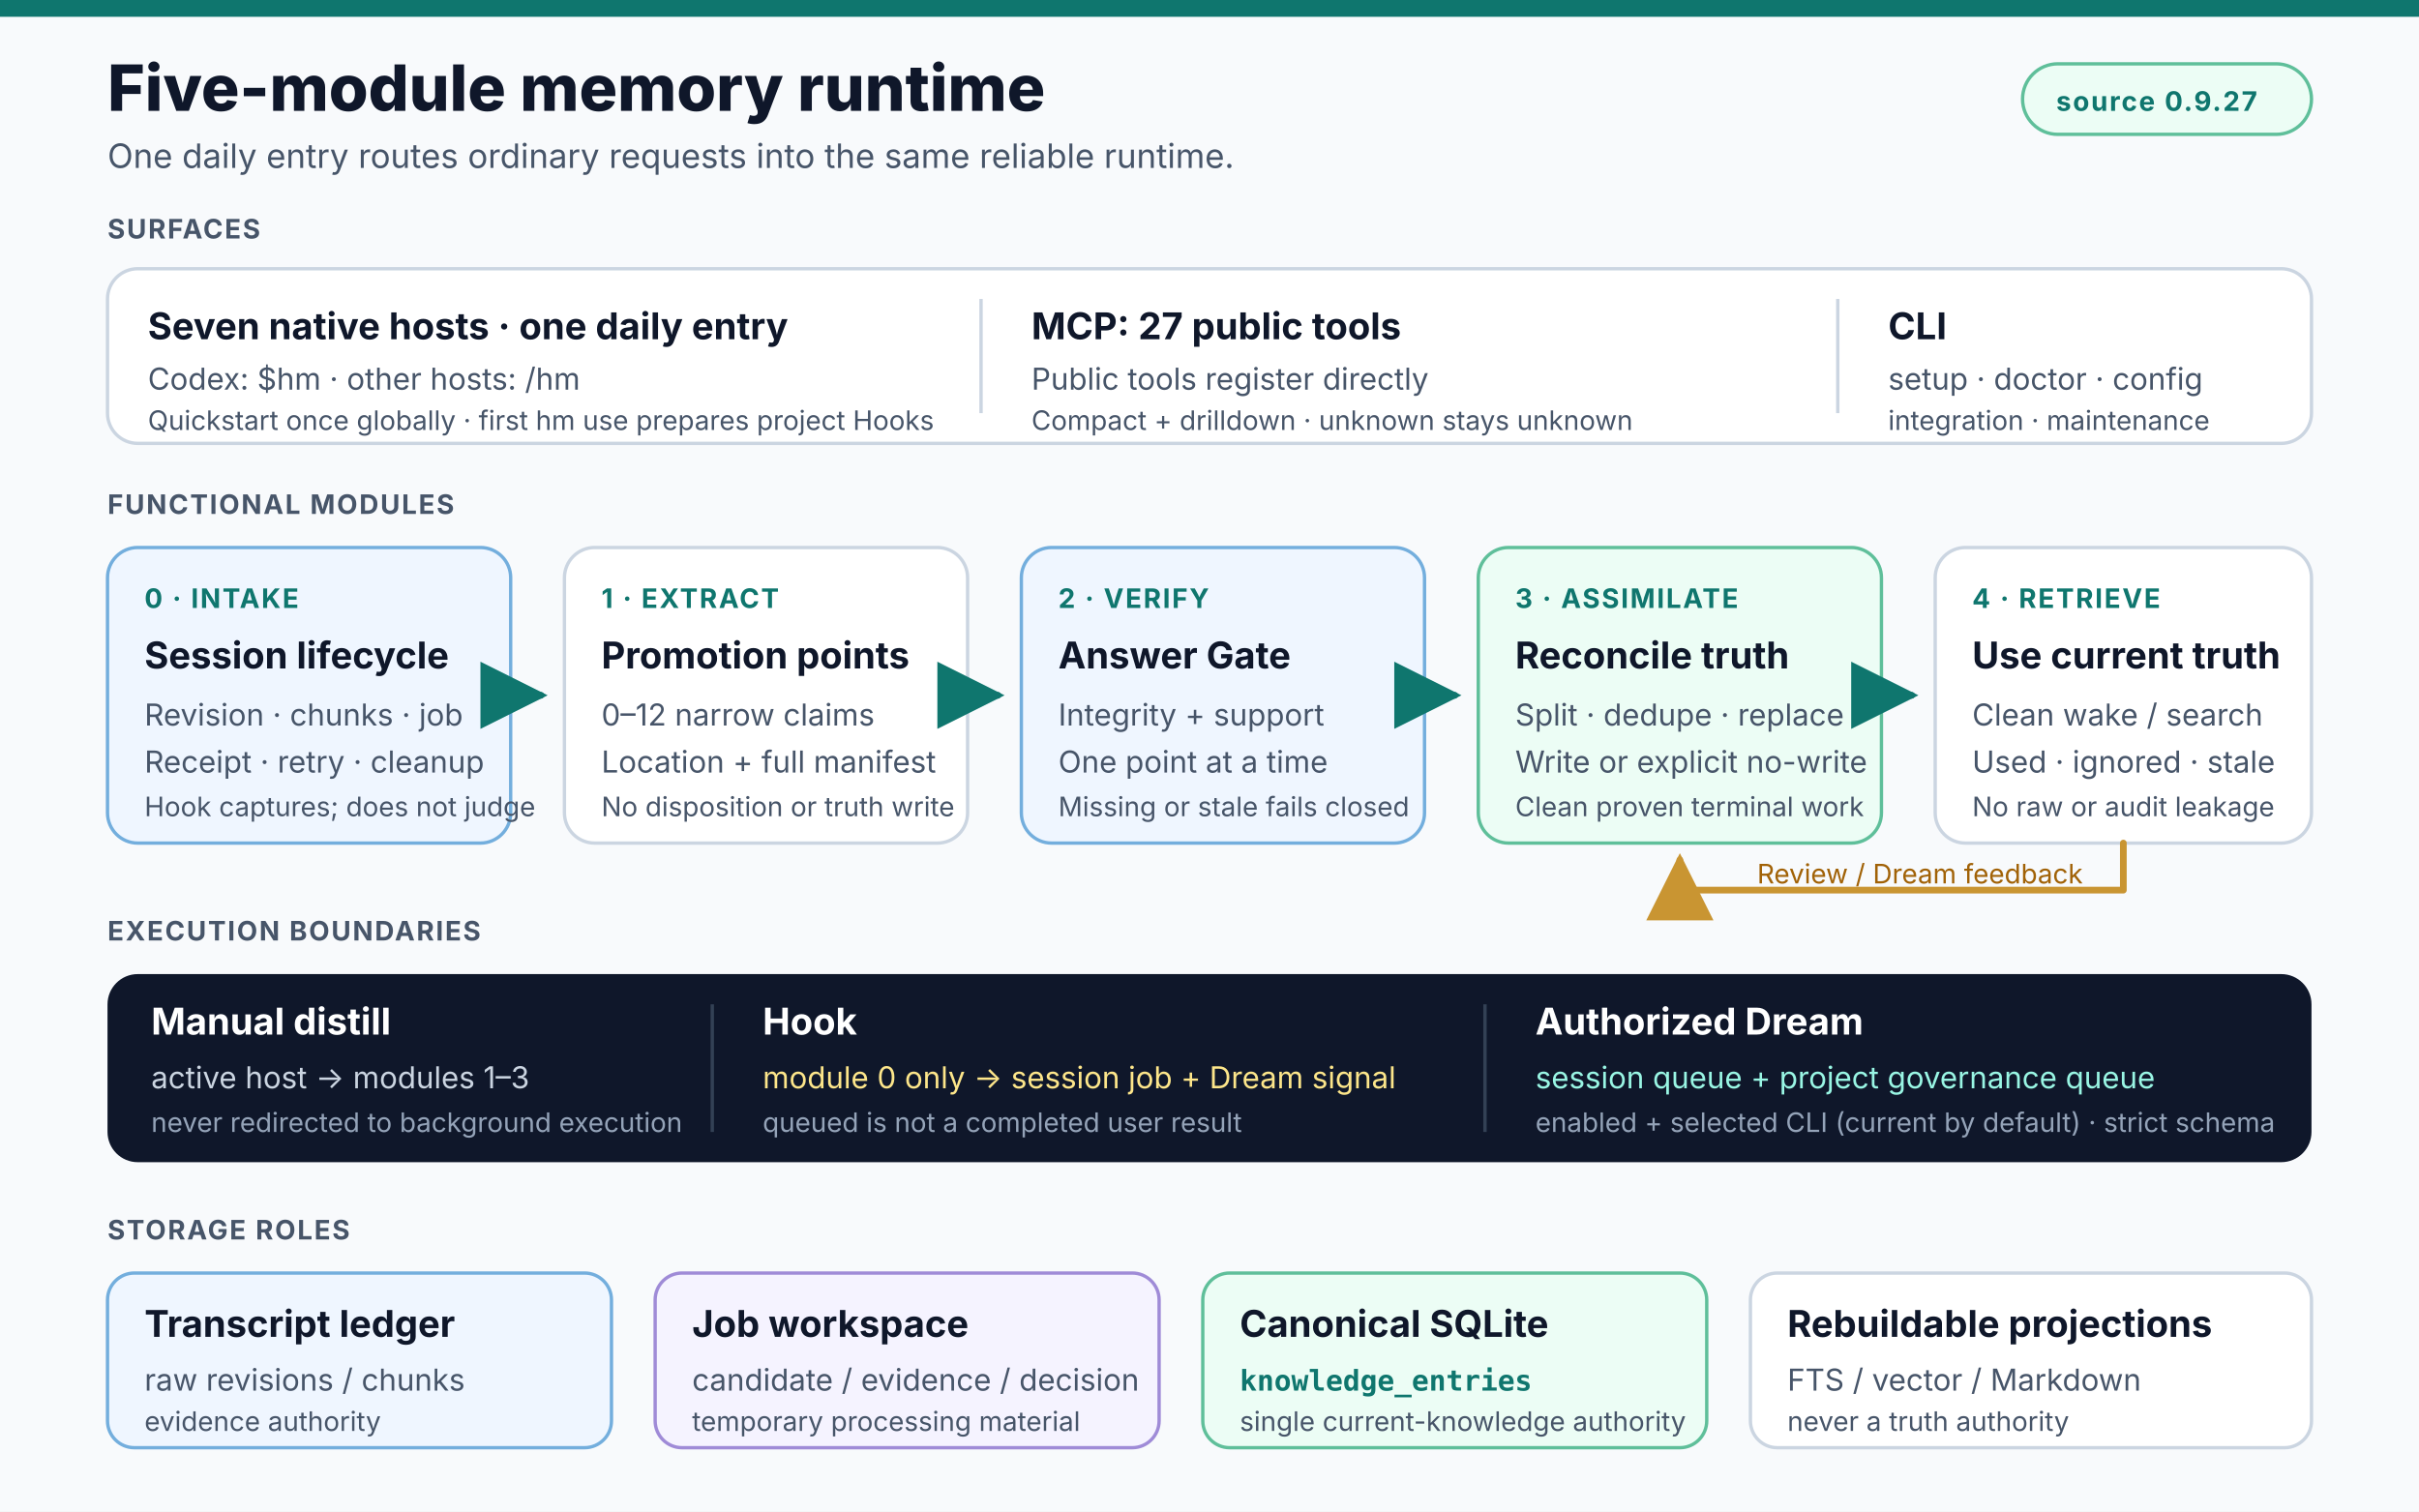
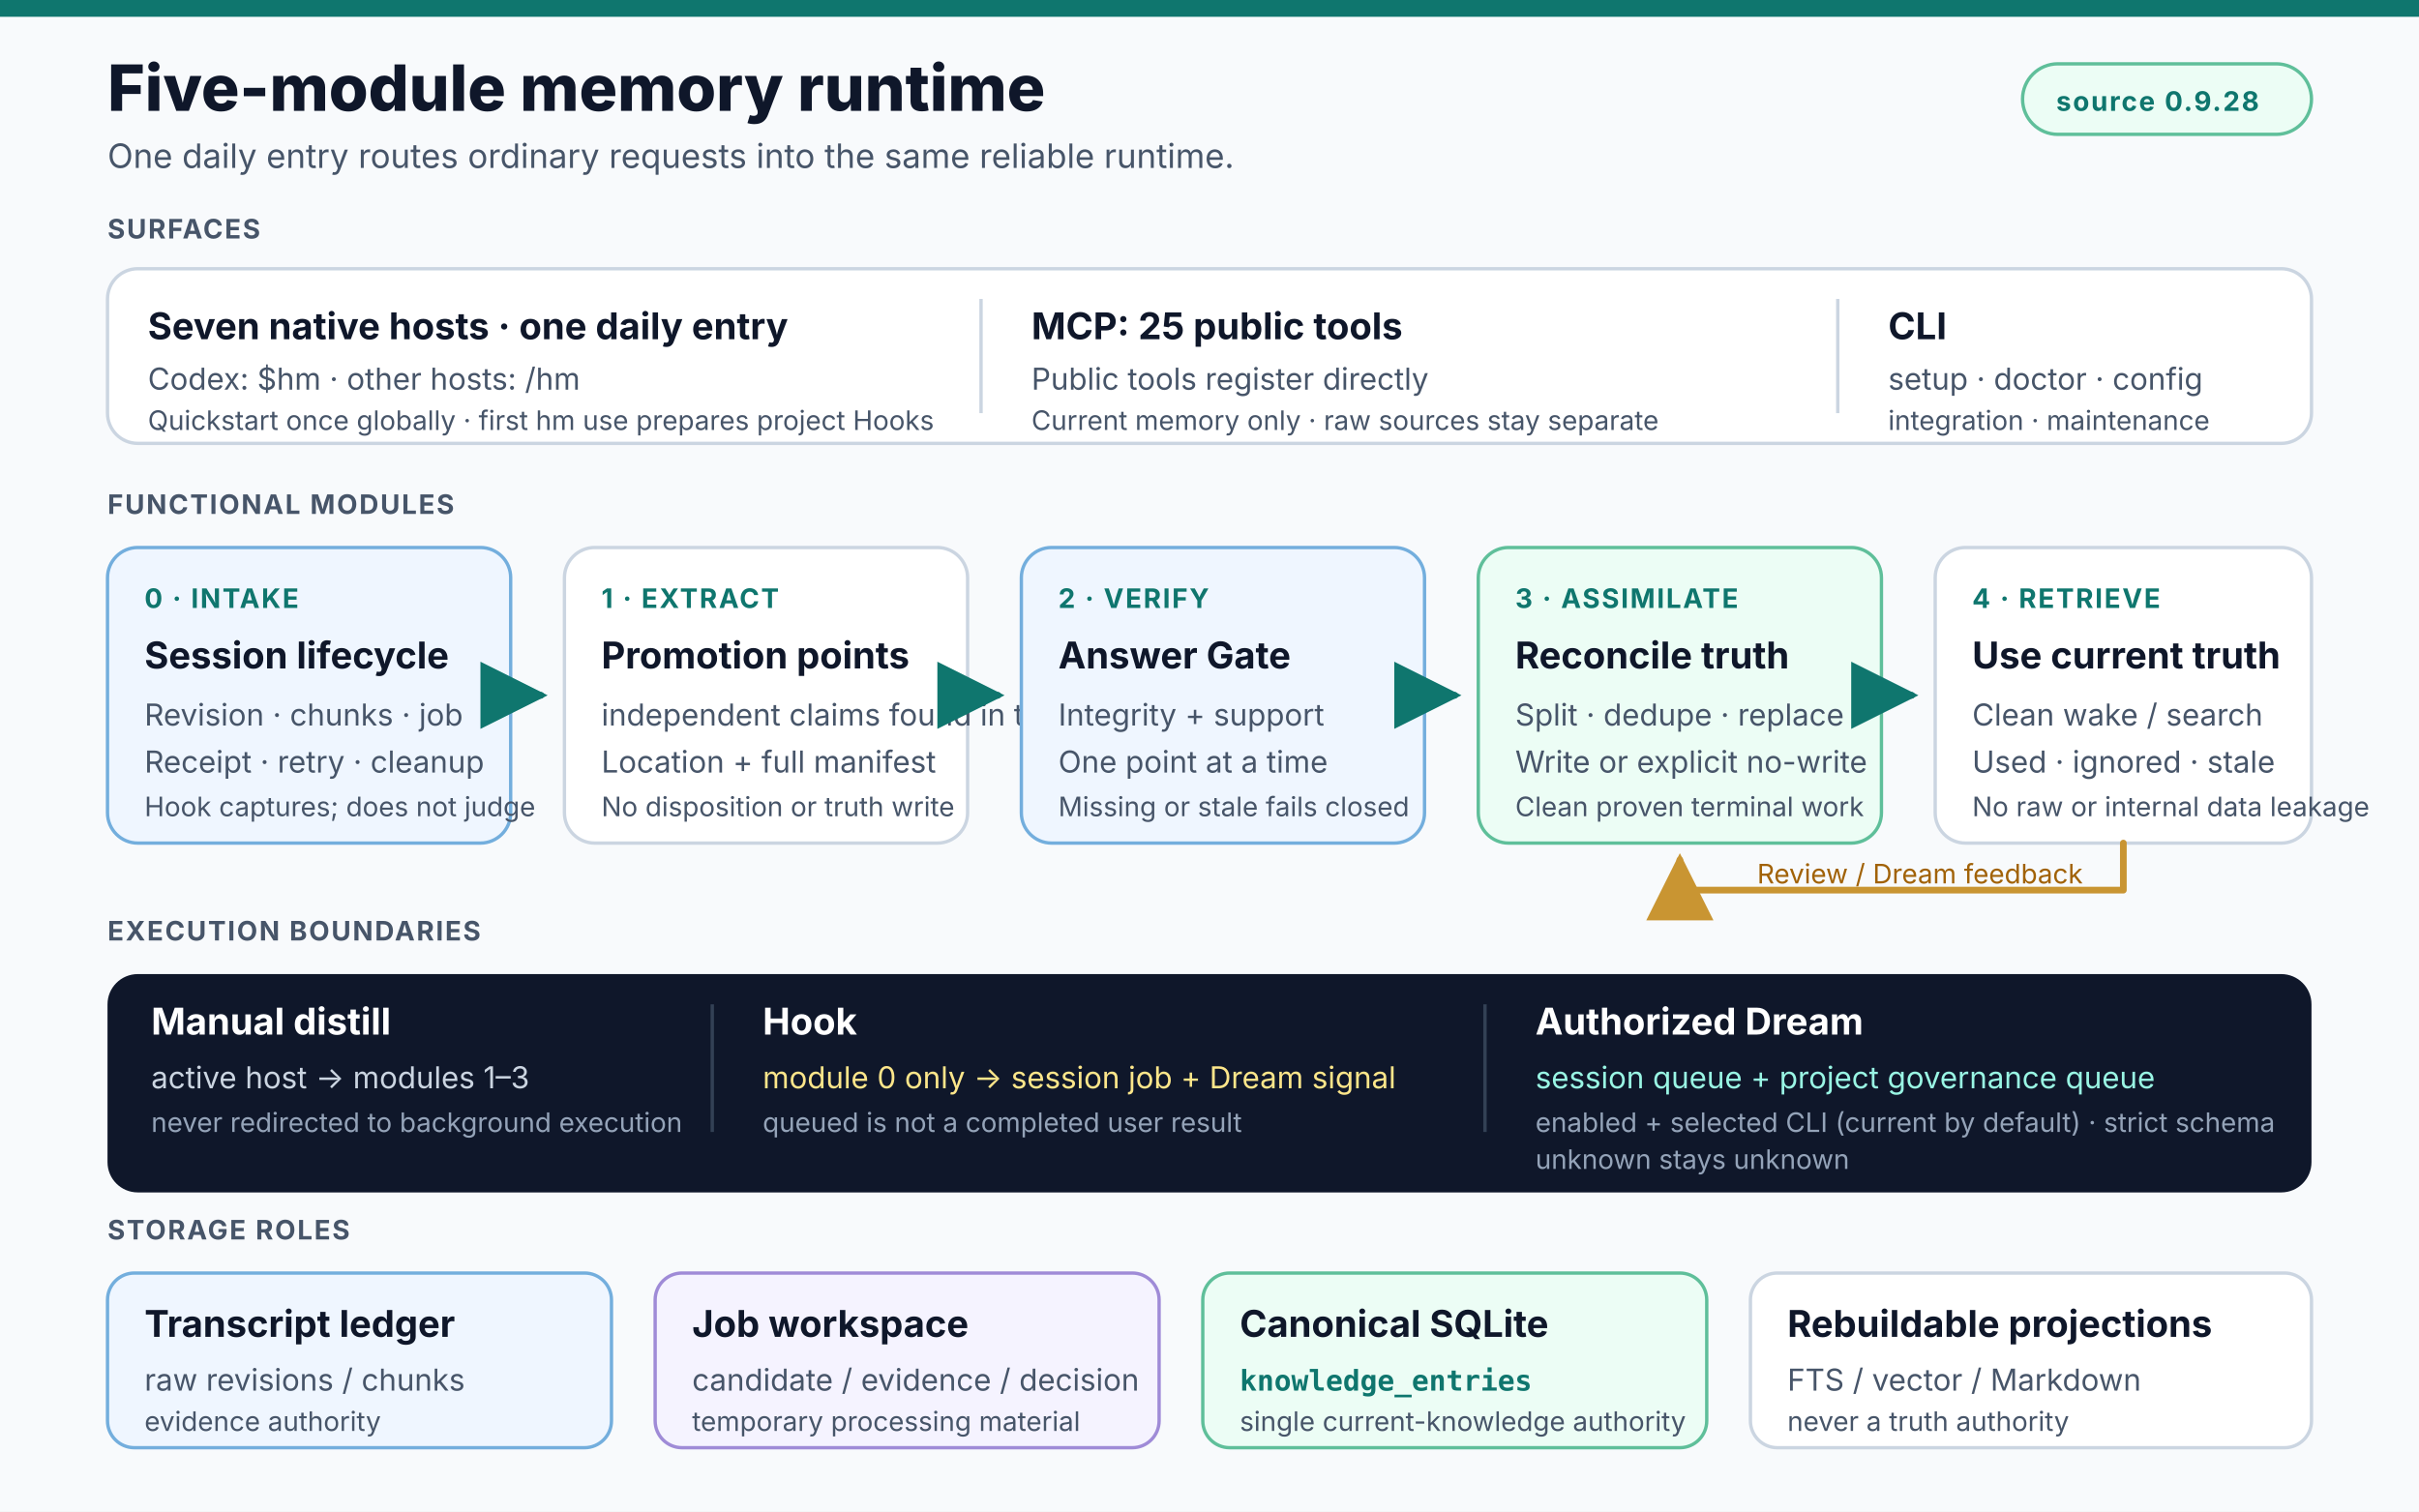
<svg xmlns="http://www.w3.org/2000/svg" width="1440" height="900" viewBox="0 0 1440 900" role="img" aria-labelledby="title desc">
  <defs>
    <style>
      text{font-family:Inter,ui-sans-serif,system-ui,-apple-system,"Segoe UI",sans-serif}
      .bg{fill:#f8fafc}.ink{fill:#0f172a}.muted{fill:#475569}.teal{fill:#0f766e}.gold{fill:#c99532}
      .card{fill:#fff;stroke:#cbd5e1;stroke-width:2}.source{fill:#eff6ff;stroke:#73aedd;stroke-width:2}
      .soft{fill:#ecfdf5;stroke:#5fbf9a;stroke-width:2}.warm{fill:#fff7ed;stroke:#d99a45;stroke-width:2}
      .violet{fill:#f5f3ff;stroke:#9f8bd7;stroke-width:2}.dark{fill:#0f172a}
      .title{font-size:38px;font-weight:760}.subtitle{font-size:20px}.eyebrow{font-size:16px;font-weight:750;letter-spacing:1px}
      .heading{font-size:22px;font-weight:750}.body{font-size:18px}.small{font-size:16px}.code{font:650 17px "Cascadia Mono",Consolas,monospace}
      .line{fill:none;stroke:#0f766e;stroke-width:4;stroke-linecap:round;stroke-linejoin:round;marker-end:url(#arrow)}
      .feedback{fill:none;stroke:#c99532;stroke-width:4;stroke-linecap:round;stroke-linejoin:round;marker-end:url(#goldArrow)}
      .dash{fill:none;stroke:#64748b;stroke-width:3;stroke-dasharray:8 7;stroke-linecap:round;stroke-linejoin:round;marker-end:url(#grayArrow)}
    </style>
    <marker id="arrow" markerWidth="12" markerHeight="12" refX="10" refY="6" orient="auto">
      <path d="M1 1l10 5-10 5z" fill="#0f766e" />
    </marker>
    <marker id="goldArrow" markerWidth="12" markerHeight="12" refX="10" refY="6" orient="auto">
      <path d="M1 1l10 5-10 5z" fill="#c99532" />
    </marker>
    <marker id="grayArrow" markerWidth="12" markerHeight="12" refX="10" refY="6" orient="auto">
      <path d="M1 1l10 5-10 5z" fill="#64748b" />
    </marker>
  </defs>
  <rect class="bg" width="1440" height="900" />
  <rect class="teal" width="1440" height="10" />
  <text x="64" y="66" class="title ink">Five-module memory runtime</text>
  <text x="64" y="100" class="subtitle muted">One daily entry routes ordinary requests into the same reliable runtime.</text>
  <g transform="translate(1204 38)">
    <rect class="soft" width="172" height="42" rx="21" />
-     <text x="20" y="28" class="eyebrow teal">source 0.9.27</text>
+     <text x="20" y="28" class="eyebrow teal">source 0.9.28</text>
  </g>
  <text x="64" y="142" class="eyebrow muted">SURFACES</text>
  <g transform="translate(64 160)">
    <rect class="card" width="1312" height="104" rx="18" />
    <g transform="translate(24 18)">
      <text x="0" y="24" class="heading ink">Seven native hosts · one daily entry</text>
      <text x="0" y="54" class="body muted">Codex: $hm · other hosts: /hm</text>
      <text x="0" y="78" class="small muted">Quickstart once globally · first hm use prepares project Hooks</text>
    </g>
    <line x1="520" y1="18" x2="520" y2="86" stroke="#cbd5e1" stroke-width="2" />
    <g transform="translate(550 18)">
-       <text x="0" y="24" class="heading ink">MCP: 27 public tools</text>
+       <text x="0" y="24" class="heading ink">MCP: 25 public tools</text>
      <text x="0" y="54" class="body muted">Public tools register directly</text>
-       <text x="0" y="78" class="small muted">Compact + drilldown · unknown stays unknown</text>
+       <text x="0" y="78" class="small muted">Current memory only · raw sources stay separate</text>
    </g>
    <line x1="1030" y1="18" x2="1030" y2="86" stroke="#cbd5e1" stroke-width="2" />
    <g transform="translate(1060 18)">
      <text x="0" y="24" class="heading ink">CLI</text>
      <text x="0" y="54" class="body muted">setup · doctor · config</text>
      <text x="0" y="78" class="small muted">integration · maintenance</text>
    </g>
  </g>
  <text x="64" y="306" class="eyebrow muted">FUNCTIONAL MODULES</text>
  <g transform="translate(64 326)">
    <rect class="source" width="240" height="176" rx="18" />
    <text x="22" y="36" class="eyebrow teal">0 · INTAKE</text>
    <text x="22" y="72" class="heading ink">Session lifecycle</text>
    <text x="22" y="106" class="body muted">Revision · chunks · job</text>
    <text x="22" y="134" class="body muted">Receipt · retry · cleanup</text>
    <text x="22" y="160" class="small muted">Hook captures; does not judge</text>
  </g>
  <path class="line" d="M304 414h18" />
  <g transform="translate(336 326)">
    <rect class="card" width="240" height="176" rx="18" />
    <text x="22" y="36" class="eyebrow teal">1 · EXTRACT</text>
    <text x="22" y="72" class="heading ink">Promotion points</text>
-     <text x="22" y="106" class="body muted">0–12 narrow claims</text>
+     <text x="22" y="106" class="body muted">independent claims found in the session</text>
    <text x="22" y="134" class="body muted">Location + full manifest</text>
    <text x="22" y="160" class="small muted">No disposition or truth write</text>
  </g>
  <path class="line" d="M576 414h18" />
  <g transform="translate(608 326)">
    <rect class="source" width="240" height="176" rx="18" />
    <text x="22" y="36" class="eyebrow teal">2 · VERIFY</text>
    <text x="22" y="72" class="heading ink">Answer Gate</text>
    <text x="22" y="106" class="body muted">Integrity + support</text>
    <text x="22" y="134" class="body muted">One point at a time</text>
    <text x="22" y="160" class="small muted">Missing or stale fails closed</text>
  </g>
  <path class="line" d="M848 414h18" />
  <g transform="translate(880 326)">
    <rect class="soft" width="240" height="176" rx="18" />
    <text x="22" y="36" class="eyebrow teal">3 · ASSIMILATE</text>
    <text x="22" y="72" class="heading ink">Reconcile truth</text>
    <text x="22" y="106" class="body muted">Split · dedupe · replace</text>
    <text x="22" y="134" class="body muted">Write or explicit no-write</text>
    <text x="22" y="160" class="small muted">Clean proven terminal work</text>
  </g>
  <path class="line" d="M1120 414h18" />
  <g transform="translate(1152 326)">
    <rect class="card" width="224" height="176" rx="18" />
    <text x="22" y="36" class="eyebrow teal">4 · RETRIEVE</text>
    <text x="22" y="72" class="heading ink">Use current truth</text>
    <text x="22" y="106" class="body muted">Clean wake / search</text>
    <text x="22" y="134" class="body muted">Used · ignored · stale</text>
-     <text x="22" y="160" class="small muted">No raw or audit leakage</text>
+     <text x="22" y="160" class="small muted">No raw or internal data leakage</text>
  </g>
  <path class="feedback" d="M1264 502v28H1000v-18" />
  <text x="1046" y="526" class="small" fill="#a16207">Review / Dream feedback</text>
  <text x="64" y="560" class="eyebrow muted">EXECUTION BOUNDARIES</text>
  <g transform="translate(64 580)">
-     <rect class="dark" width="1312" height="112" rx="18" />
+     <rect class="dark" width="1312" height="130" rx="18" />
    <text x="26" y="36" class="heading" fill="#fff">Manual distill</text>
    <text x="26" y="68" class="body" fill="#cbd5e1">active host → modules 1–3</text>
    <text x="26" y="94" class="small" fill="#94a3b8">never redirected to background execution</text>
    <line x1="360" y1="18" x2="360" y2="94" stroke="#334155" stroke-width="2" />
    <text x="390" y="36" class="heading" fill="#fff">Hook</text>
    <text x="390" y="68" class="body" fill="#fde68a">module 0 only → session job + Dream signal</text>
    <text x="390" y="94" class="small" fill="#94a3b8">queued is not a completed user result</text>
    <line x1="820" y1="18" x2="820" y2="94" stroke="#334155" stroke-width="2" />
    <text x="850" y="36" class="heading" fill="#fff">Authorized Dream</text>
    <text x="850" y="68" class="body" fill="#99f6e4">session queue + project governance queue</text>
    <text x="850" y="94" class="small" fill="#94a3b8">enabled + selected CLI (current by default) · strict schema</text>
+     <text x="850" y="116" class="small" fill="#94a3b8">unknown stays unknown</text>
  </g>
  <text x="64" y="738" class="eyebrow muted">STORAGE ROLES</text>
  <g transform="translate(64 758)">
    <rect class="source" width="300" height="104" rx="16" />
    <text x="22" y="38" class="heading ink">Transcript ledger</text>
    <text x="22" y="70" class="body muted">raw revisions / chunks</text>
    <text x="22" y="94" class="small muted">evidence authority</text>
  </g>
  <g transform="translate(390 758)">
    <rect class="violet" width="300" height="104" rx="16" />
    <text x="22" y="38" class="heading ink">Job workspace</text>
    <text x="22" y="70" class="body muted">candidate / evidence / decision</text>
    <text x="22" y="94" class="small muted">temporary processing material</text>
  </g>
  <g transform="translate(716 758)">
    <rect class="soft" width="300" height="104" rx="16" />
    <text x="22" y="38" class="heading ink">Canonical SQLite</text>
    <text x="22" y="70" class="code teal">knowledge_entries</text>
    <text x="22" y="94" class="small muted">single current-knowledge authority</text>
  </g>
  <g transform="translate(1042 758)">
    <rect class="card" width="334" height="104" rx="16" />
    <text x="22" y="38" class="heading ink">Rebuildable projections</text>
    <text x="22" y="70" class="body muted">FTS / vector / Markdown</text>
    <text x="22" y="94" class="small muted">never a truth authority</text>
  </g>
</svg>
